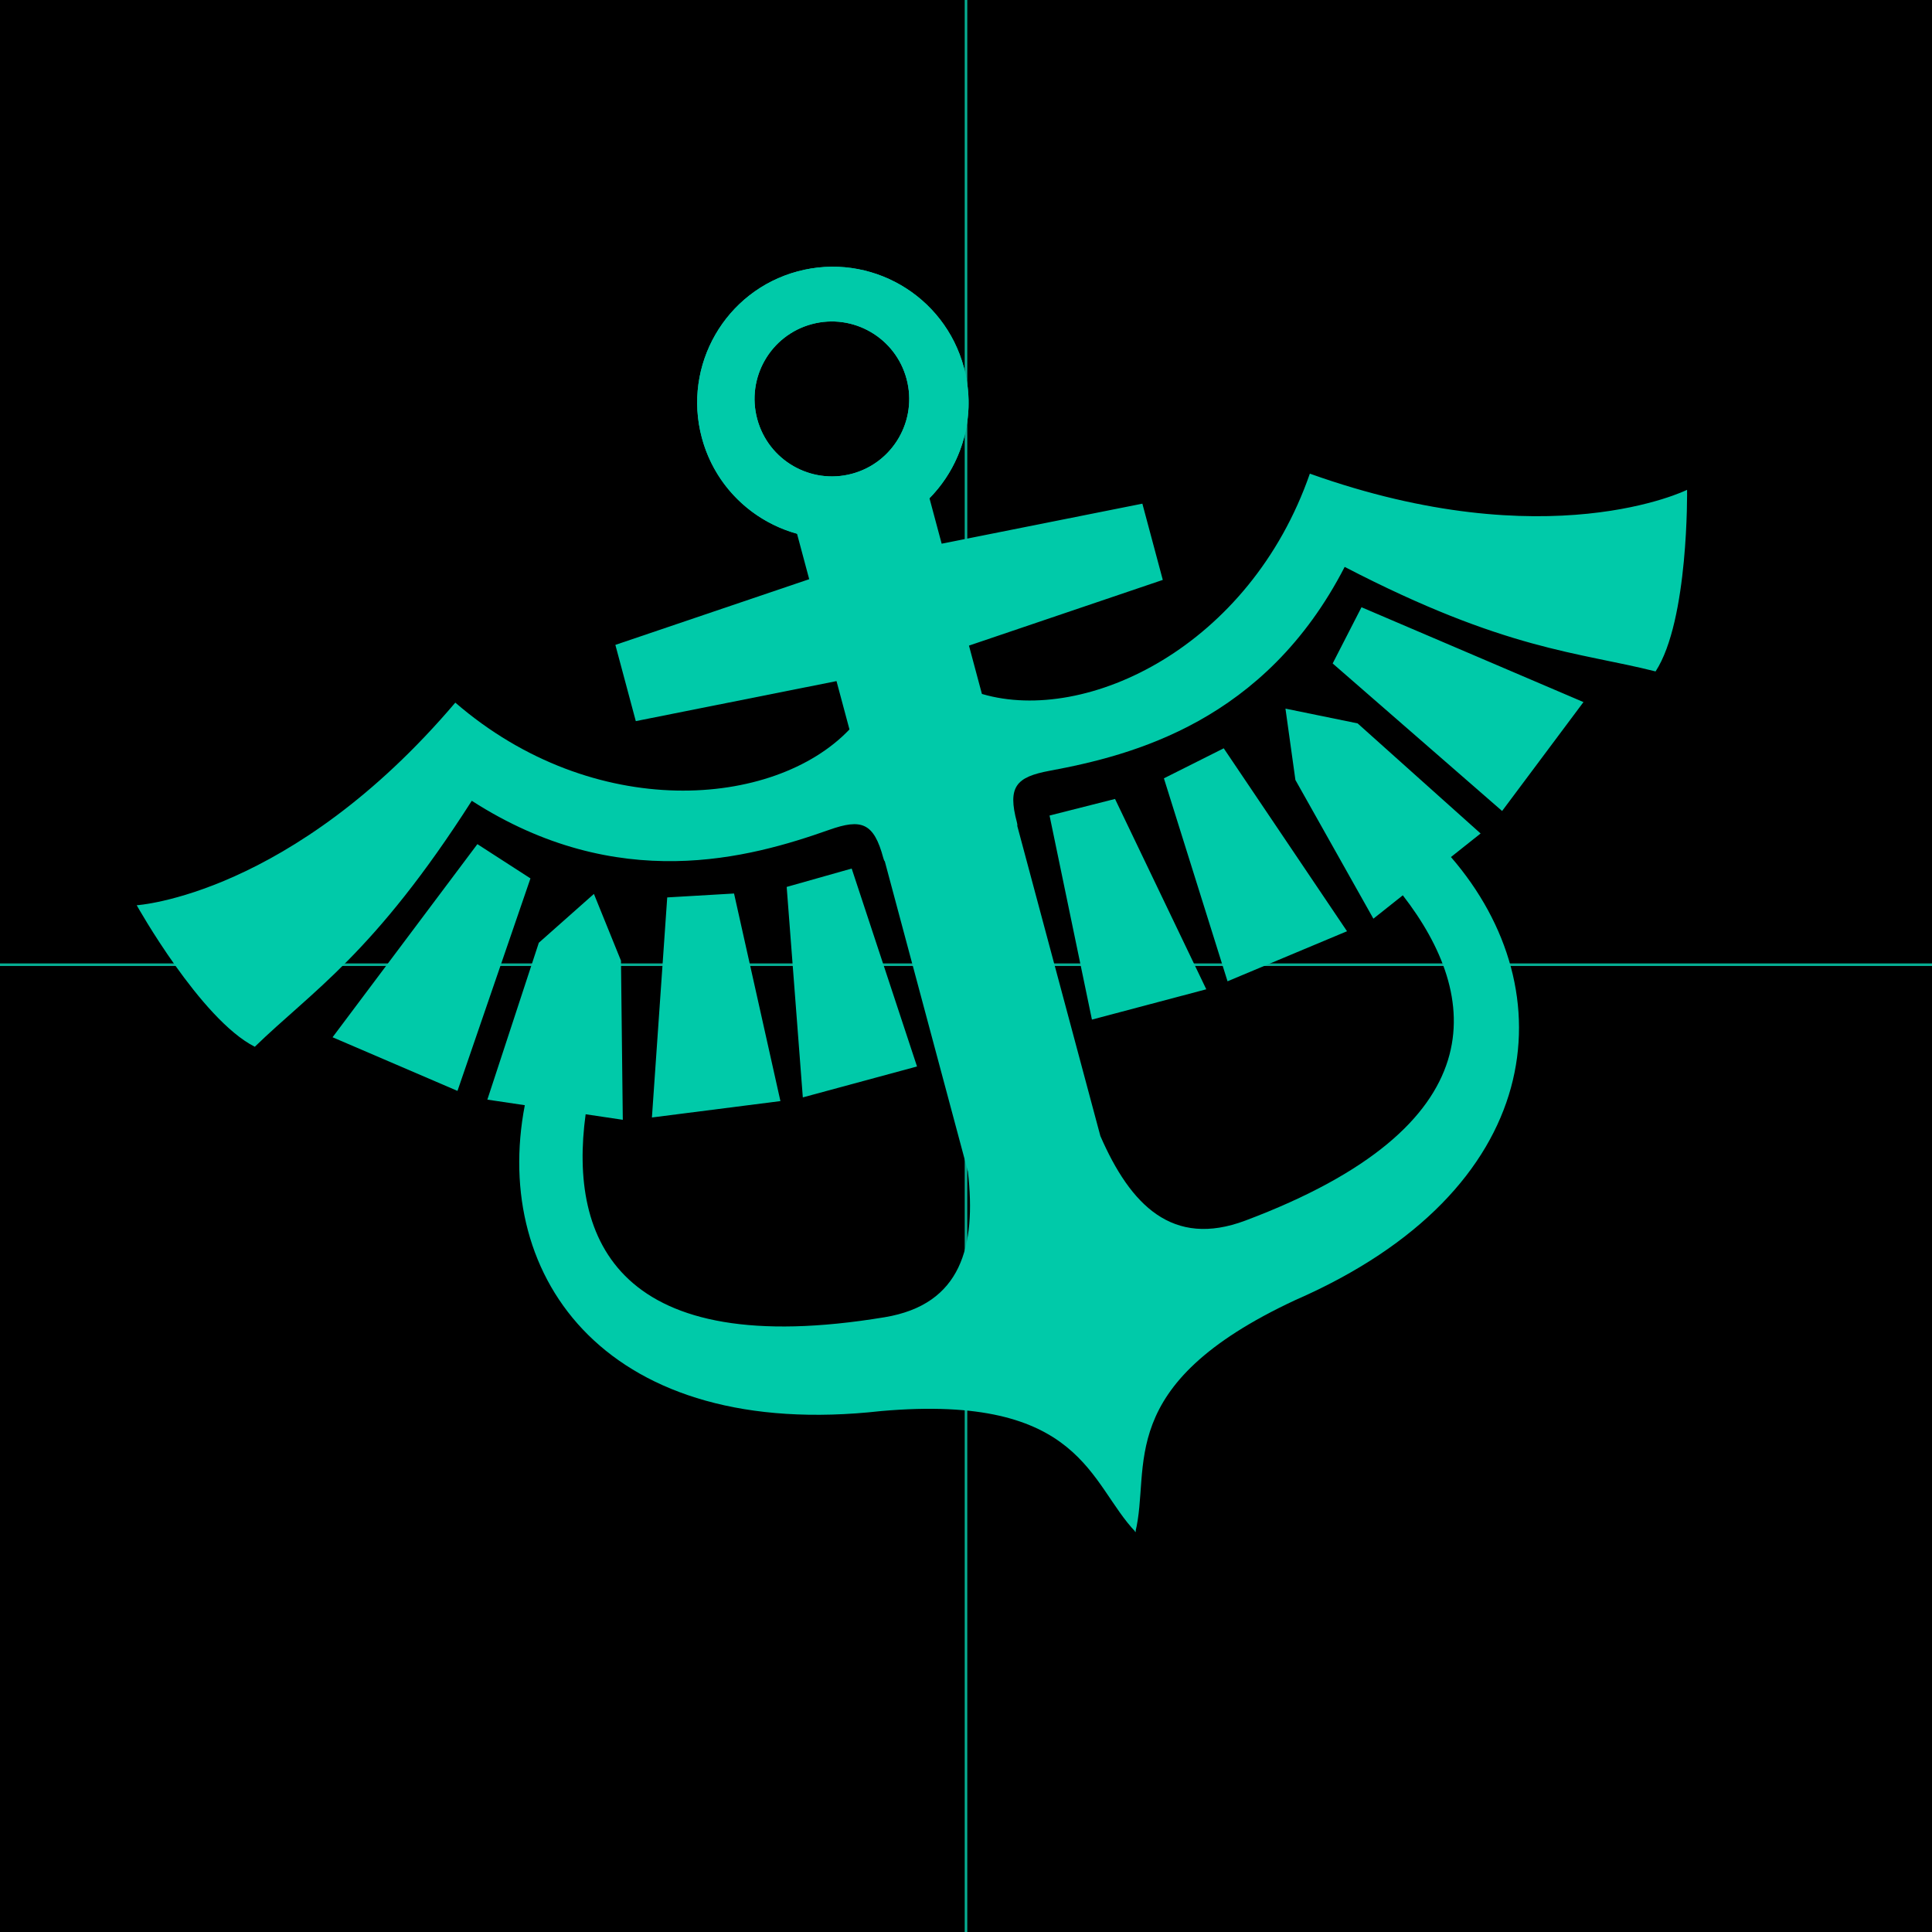
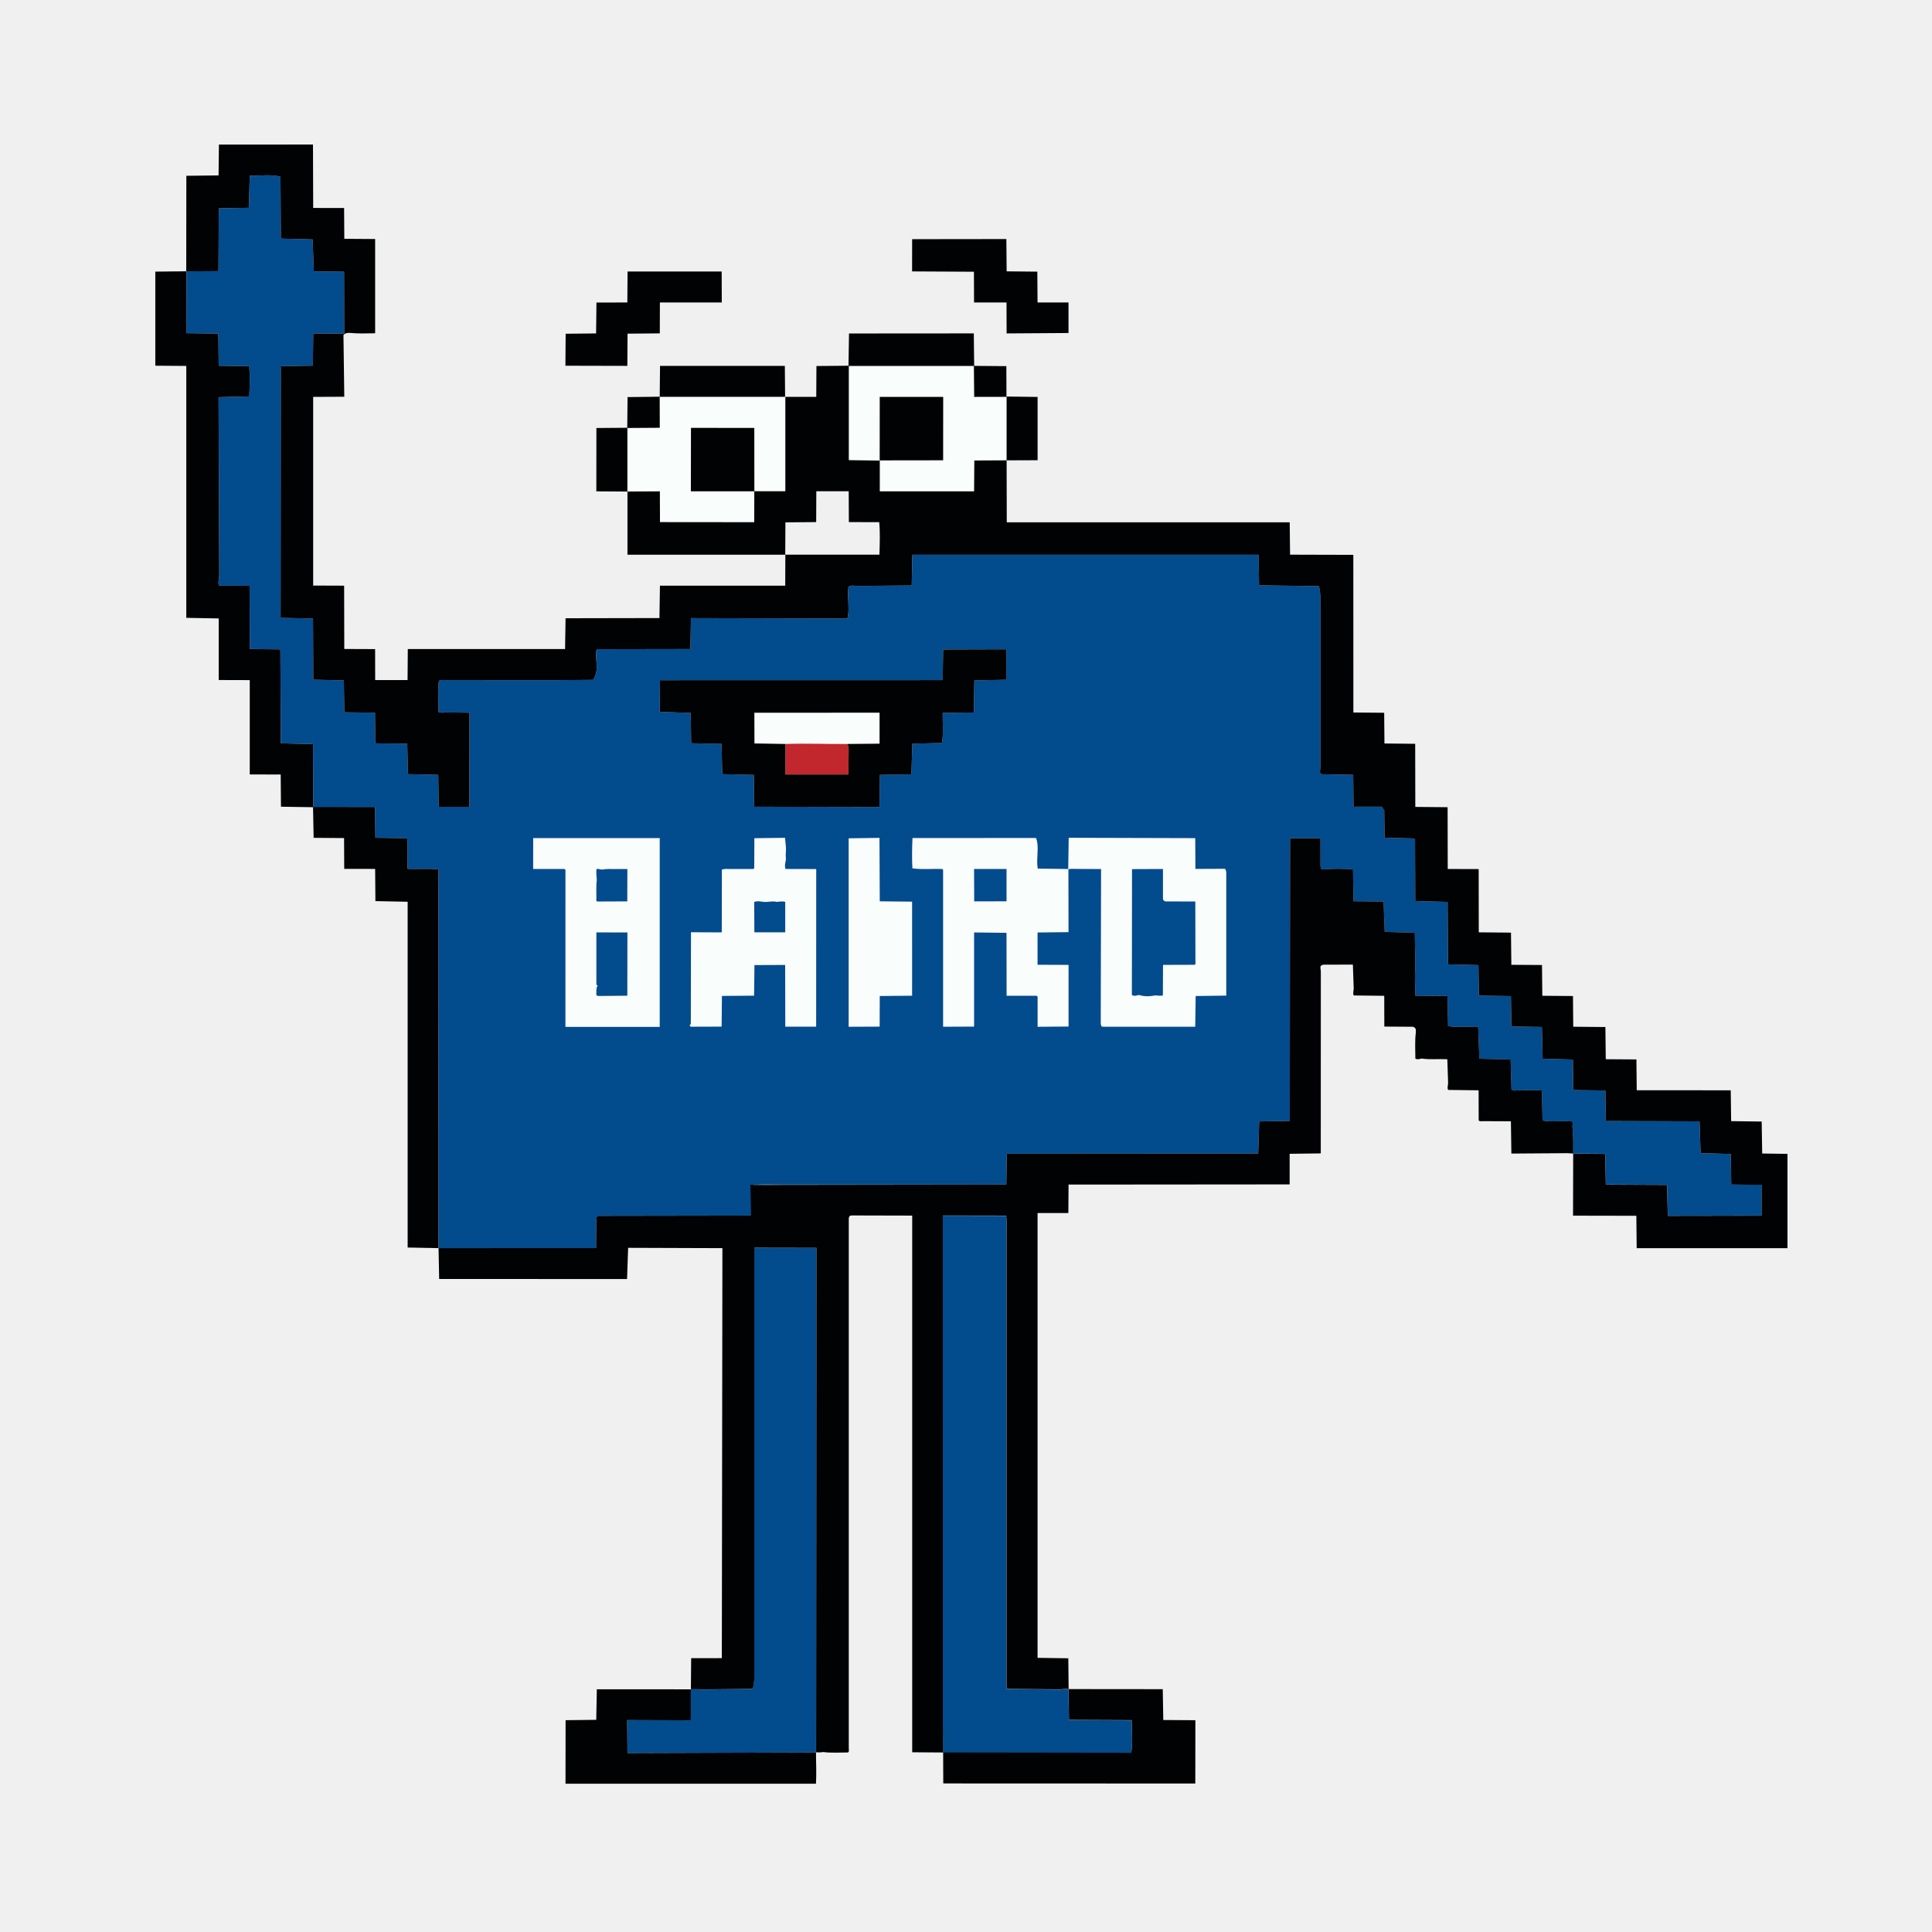
- <svg xmlns="http://www.w3.org/2000/svg" viewBox="0 0 1500 1500">
-   <rect width="1500" height="1500" />
-   <g stroke="#06AD92" stroke-linecap="square" stroke-linejoin="round" stroke-width="2">
-     <path d="M750 0L750 1500M0 749L1500 749" />
+ <svg xmlns="http://www.w3.org/2000/svg" width="512" height="512" viewBox="0 0 512 512" fill="none">
+   <g clip-path="url(#clip0_1476_28186)">
+     <path d="M266.74 121.997L258.186 122.028L258.123 130.206H233.127V121.997L249.922 121.981L249.937 105.179H233.127L233.103 122.06L224.917 121.95L224.909 96.986L258.077 96.978L258.155 105.179L266.74 105.164V121.997Z" fill="#F9FDFC" />
+     <path d="M166.268 130.268L166.26 113.419L174.853 113.364L174.829 105.163L208.099 105.171V130.19L199.881 130.198L199.873 113.419L183.094 113.396L183.063 130.206H199.881L199.865 138.399L174.876 138.376L174.853 130.221L166.268 130.268Z" fill="#F9FDFC" />
+     <path d="M274.566 222.08C275.506 224.553 274.543 227.331 275.005 230.187L283.089 230.297L283.214 222.025L316.757 222.119L316.796 230.273L324.623 230.242C324.873 230.5 324.975 230.884 324.975 231.447V263.861L316.867 263.963L316.749 272.11H292.199C291.667 272.11 291.721 271.03 291.706 270.858L291.792 230.312L285.531 230.289C284.803 230.289 284.099 230.203 283.144 230.344L283.175 247.036L274.966 247.13V255.676L283.183 255.707V272.055L274.973 272.118V264.284C274.973 263.94 274.715 263.901 274.574 263.901H266.764L266.74 247.193L258.155 247.099V272.047L249.937 272.086V230.696C249.945 230.281 249.687 230.273 249.554 230.273C247.042 230.179 244.545 230.485 241.798 230.109C241.657 227.918 241.704 224.052 241.829 222.072L274.574 222.056L274.566 222.08ZM266.74 238.842V230.289H258.139L258.178 238.866L266.74 238.842ZM301.786 263.697L302.255 263.814C303.288 264.073 304.423 264.112 305.456 263.924L305.863 263.854C306.536 263.728 307.256 264.026 308.164 263.83L308.203 255.723L316.687 255.699C316.906 255.277 316.789 254.815 316.789 254.549L316.757 238.936L308.962 238.913C308.462 238.913 308.141 238.42 308.188 238.115V230.32L299.994 230.352L299.955 263.752C300.635 264.112 301.293 263.846 301.786 263.721V263.697Z" fill="#F9FDFC" />
+     <path d="M149.442 230.298H141.279L141.295 222.112H174.838V272.15H149.841L149.849 231.096C149.896 230.611 149.825 230.298 149.45 230.298H149.442ZM158.168 233.264C157.949 234.234 158.074 236.981 158.051 238.115C158.051 238.327 157.926 238.906 158.411 238.906L166.245 238.875L166.276 230.313L161.189 230.298C160.759 230.298 160.328 230.36 159.553 230.446C159.139 230.493 158.708 230.149 158.082 230.345C158.004 231.331 158.082 232.168 158.184 233.264H158.168ZM158.442 261.178C157.965 261.663 158.074 262.524 158.051 263.134C158.051 263.307 157.988 263.549 158.066 263.706C158.176 263.917 158.458 263.948 158.802 263.948L166.253 263.878L166.276 247.123L158.059 247.107V260.771C158.059 261.037 158.301 261.233 158.442 261.186V261.178Z" fill="#F9FDFC" />
+     <path d="M208.043 222.033L208.262 224.326C208.372 225.437 208.145 226.361 208.262 227.347C208.364 228.231 207.785 229.194 208.153 230.289L216.308 230.313L216.292 272.095H208.106L208.075 255.731L199.943 255.77L199.842 263.878L191.319 263.94L191.241 272.079L183.047 272.102L182.687 271.727C183.047 271.649 183.078 271.257 183.078 270.944L183.125 247.044L191.28 247.083L191.311 230.438C192.109 230.195 192.681 230.282 193.244 230.282H199.497C199.638 230.282 199.888 230.242 199.888 229.898L199.92 222.119L208.051 222.018L208.043 222.033ZM205.829 239.015C204.983 238.788 204.138 238.96 202.933 239.031C201.994 239.086 201.031 238.608 199.865 239.031L199.896 247.076H208.075L208.067 238.992C207.269 238.819 206.689 238.929 205.821 239.023L205.829 239.015Z" fill="#F9FDFC" />
+     <path d="M233.071 222.033L233.149 238.851L241.719 238.937L241.711 263.878L233.149 263.956L233.118 272.063L224.9 272.102L224.916 222.151L233.071 222.033Z" fill="#F9FDFC" />
+     <path d="M224.533 197.162C219.18 197.209 213.804 196.974 208.145 197.162L199.936 197.021L199.912 188.882L233.095 188.867V197.084L224.533 197.162Z" fill="#F9FDFC" />
+     <path d="M224.535 197.163C224.746 197.515 224.902 197.992 224.902 198.587L224.84 205.239H208.131L208.147 197.163C213.813 196.975 219.181 197.218 224.535 197.163Z" fill="#C1272D" />
+     <path d="M458.795 313.907L458.685 305.799L450.679 305.604L450.397 297.168L425.557 297.089L425.44 288.997L416.948 288.88L416.831 280.788L408.817 280.585L408.613 272.164L400.529 272.039L400.411 263.978L391.92 263.861L391.803 255.769L383.734 255.566L383.632 239.014L375.055 238.795L374.992 222.212L366.923 222.009L366.829 214.661C366.501 214.535 366.368 214.191 366.383 213.855L366.062 213.776L358.69 213.792L358.612 205.348L350.418 205.184C349.416 205.16 349.948 203.892 349.948 203.219V158.886C349.948 157.548 349.76 156.413 349.573 155.326L333.67 155.122L333.529 147.023H241.79L241.626 155.161L227.265 155.271C226.662 155.271 225.246 154.966 224.855 155.568C224.495 158.041 225.269 162.025 224.557 163.911L183.11 163.817L182.985 172.002L158.136 172.049C157.456 174.788 159.099 177.144 157.197 180.18C147.853 180.321 128.1 180.219 118.16 180.235C117.675 180.235 116.399 180.063 116.29 180.603C115.985 183.397 116.251 186.01 116.235 188.71C117.041 188.992 117.612 188.796 118.184 188.804L124.429 188.867L124.398 213.815H116.274L116.149 205.348L108.104 205.16L107.939 197.1L99.471 196.99L99.385 188.859L91.254 188.773L91.129 180.321L83.036 180.133L82.958 163.903L74.373 163.746L74.428 97.399C74.349 97.313 74.318 97.055 74.49 97.047L82.919 96.899L83.021 88.376L91.23 88.423L91.191 72.013L83.177 71.927L82.849 63.444L74.764 63.24C74.294 63.232 74.435 62.489 74.435 62.223L74.341 46.829C71.54 46.117 68.973 46.649 66.194 46.571L65.96 55.062L57.993 55.195L57.907 71.856L49.431 71.903L49.384 88.29L57.875 88.408L57.969 96.922L66.069 97.047C66.265 99.778 66.187 102.353 66.069 105.045L57.93 105.249L58.11 152.25C58.11 153.158 57.734 154.081 58.016 155.208L65.834 155.224L66.147 155.279L66.202 171.995L74.31 172.088L74.428 196.99L82.958 197.193L83.044 213.831L99.401 213.855L99.487 222.017L107.931 222.126C108.104 223.926 107.947 225.538 108.018 227.143C108.057 228.113 107.939 229.099 108.049 230.265C110.898 230.328 113.535 230.156 116.18 230.375L116.204 330.764L157.972 330.748L158.035 323.274C158.183 323.157 157.972 322.21 158.528 322.202L199.044 322.14C200.374 322.14 199.866 315.065 199.607 314.016C201.603 313.86 203.653 313.93 205.759 313.93H262.06L266.686 313.899L266.826 305.745L333.435 305.698L333.701 297.191L341.801 297.042L341.879 222.134H349.948L349.94 228.7V229.483L350.034 230.265C350.316 230.195 350.629 230.398 350.911 230.383C353.368 230.203 355.873 230.187 358.557 230.39L358.682 238.842L366.657 238.913L366.962 246.965L374.929 247.184C374.953 251.043 375.211 254.752 374.976 258.414C374.961 258.673 374.961 258.939 374.976 259.197L375.015 260.011C375.031 260.246 375.015 260.488 375.015 260.731L375.086 263.885L383.601 263.955L383.757 271.953C386.41 272.329 388.876 272.023 391.724 272.133L392.037 280.585L400.325 280.765L400.552 288.598C400.568 289.248 401.945 288.982 402.431 288.911C402.532 288.896 402.705 288.911 402.822 288.911C404.677 288.958 406.578 288.794 408.621 288.99L408.778 296.964C411.446 297.394 413.888 296.964 416.541 297.199C417.058 297.246 416.76 297.989 416.706 298.263C416.666 298.467 416.737 298.74 416.753 298.952C416.948 301.19 416.933 303.459 416.925 305.705L425.4 305.76L425.573 313.915L441.804 313.985L442 322.171L466.864 322.132L466.903 313.977L458.81 313.876L458.795 313.907ZM174.908 180.259L249.82 180.243L249.953 172.104L266.686 172.057L266.662 180.133L258.21 180.321L258.092 188.796L249.82 188.922C249.781 191.551 250.063 194.149 249.64 196.88L241.783 197.092L241.532 205.215L233.189 205.34L233.08 213.862L199.858 213.784L199.779 205.356L191.39 205.152L191.225 197.139L183.165 196.967L183.039 188.929L174.83 188.632L174.9 180.251L174.908 180.259ZM141.294 222.103H174.837V272.141H149.841L149.848 231.087C149.895 230.602 149.825 230.289 149.449 230.289H141.287L141.302 222.103H141.294ZM182.679 271.734C183.039 271.656 183.071 271.264 183.071 270.951L183.118 247.051L191.272 247.091L191.304 230.445C192.102 230.203 192.673 230.289 193.237 230.289H199.49C199.631 230.289 199.881 230.249 199.881 229.905L199.913 222.126L208.044 222.025L208.263 224.318C208.373 225.429 208.146 226.352 208.263 227.338C208.365 228.223 207.786 229.185 208.154 230.281L216.308 230.304L216.293 272.086H208.107L208.075 255.722L199.944 255.761L199.842 263.869L191.319 263.932L191.241 272.07L183.047 272.094L182.687 271.718L182.679 271.734ZM241.712 263.877L233.15 263.955L233.119 272.07L224.902 272.109V222.158L233.072 222.04L233.15 238.858L241.72 238.944V263.885L241.712 263.877ZM266.756 263.908L266.732 247.208L258.147 247.114V272.062L249.93 272.102V230.711C249.937 230.296 249.679 230.289 249.546 230.289C247.034 230.195 244.537 230.5 241.79 230.124C241.65 227.933 241.697 224.067 241.822 222.087L274.566 222.072C275.506 224.545 274.543 227.323 275.005 230.179L283.089 230.289L283.214 222.017L316.757 222.111L316.797 230.265L324.623 230.234C324.873 230.492 324.975 230.876 324.975 231.439V263.853L316.867 263.955L316.75 272.102H292.199C291.667 272.102 291.721 271.022 291.706 270.85L291.792 230.304L285.531 230.281C284.803 230.281 284.099 230.195 283.144 230.336L283.175 247.028L274.966 247.122V255.668L283.183 255.699V272.047L274.973 272.109V264.276C274.973 263.932 274.715 263.892 274.574 263.892H266.764L266.756 263.908ZM299.908 455.913C299.962 458.926 300.197 461.696 299.79 464.553L249.937 464.482C249.937 462.401 249.844 460.593 249.844 458.128L249.828 322.171L266.639 322.202C266.811 324.057 266.732 325.661 266.732 327.258V447.633L280.843 447.743C281.54 447.743 282.26 447.532 283.16 447.704L283.261 455.843L299.892 455.913H299.908ZM199.889 330.709L216.34 330.74L216.261 464.427L166.307 464.592L166.229 455.843L183.055 455.897C183.063 455.78 183.078 455.655 183.078 455.537V447.688L187.031 447.727L199.466 447.61C199.709 446.639 199.881 445.779 199.881 444.409V330.701L199.889 330.709ZM258.139 230.296H266.74V238.85L258.178 238.873L258.139 230.296ZM299.962 263.728L300.002 230.328L308.196 230.296V238.091C308.156 238.396 308.469 238.889 308.97 238.889L316.765 238.913L316.797 254.525C316.797 254.791 316.914 255.253 316.695 255.675L308.211 255.699L308.172 263.806C307.256 264.002 306.536 263.712 305.871 263.83L305.464 263.9C304.431 264.088 303.296 264.057 302.263 263.791L301.794 263.673C301.309 263.798 300.643 264.065 299.962 263.705V263.728ZM158.066 263.705C157.988 263.556 158.042 263.305 158.05 263.133C158.074 262.523 157.964 261.662 158.442 261.177C158.301 261.224 158.05 261.036 158.05 260.762V247.098L166.268 247.114L166.244 263.869L158.794 263.939C158.442 263.939 158.168 263.916 158.058 263.697L158.066 263.705ZM158.05 238.114C158.074 236.98 157.949 234.233 158.168 233.262C158.066 232.167 157.988 231.329 158.066 230.343C158.692 230.148 159.122 230.492 159.537 230.445C160.312 230.359 160.743 230.296 161.173 230.296L166.26 230.312L166.229 238.873L158.395 238.905C157.917 238.905 158.035 238.326 158.035 238.114H158.05ZM199.913 247.075L199.881 239.03C201.04 238.607 202.01 239.085 202.949 239.03C204.154 238.96 205 238.787 205.845 239.014C206.713 238.92 207.293 238.811 208.091 238.983V247.067H199.92L199.913 247.075Z" fill="#024B8D" />
+     <path d="M166.261 113.419V130.268L158.035 130.213L158.051 113.427L166.229 113.364L166.308 105.234L174.83 105.132L174.916 96.969H207.99L208.06 105.163H174.823L174.846 113.364L166.253 113.419H166.261ZM475.52 305.816L466.997 305.69L466.864 297.223L458.772 297.113L458.662 288.943L433.752 288.928L433.666 280.757L425.542 280.703L425.448 272.173L416.925 272.094L416.855 263.956L408.731 263.893L408.645 255.738L400.522 255.684L400.428 247.154L391.89 247.075L391.866 230.313L383.664 230.289L383.633 213.918L375.071 213.839L375.04 197.116L366.893 197.03L366.822 188.891L358.66 188.82L358.644 147.039L341.88 146.992L341.786 138.415H266.804L266.765 121.996L258.21 122.035L258.148 130.213H233.151V122.004L249.938 121.981L249.954 105.179H233.143L233.128 122.059L224.941 121.949V96.985L258.093 96.977L258.171 105.179L266.765 105.163V121.996L274.974 121.965V105.194L266.725 105.085L266.694 97.032L258.164 96.962L258.07 88.353L224.996 88.377L224.863 96.923L216.364 97.001L216.317 105.171H208.123V130.182H199.913L199.898 113.411L183.118 113.388L183.087 130.198H199.898L199.882 138.391L174.901 138.368L174.869 130.213L166.284 130.26V147.007H208.092L208.146 138.43L216.293 138.36L216.333 130.182H224.918L224.957 138.36L233.002 138.383C233.261 141.185 233.151 143.971 233.057 146.992H208.123L208.092 155.209H174.893L174.76 163.794L149.88 163.841L149.747 172.011H108.073L108.01 180.22H99.425L99.409 172.019L91.239 171.987L91.2 155.209L82.99 155.178V105.179L91.239 105.14L91.02 88.792C91.435 88.306 92.1 88.165 92.718 88.228C94.87 88.439 97.03 88.353 99.417 88.322V63.342L91.247 63.287L91.192 55.125L82.998 55.109L82.943 38.3L58.017 38.316L57.923 46.486L49.385 46.587L49.353 71.896L41.159 71.982V96.915L49.369 96.977V163.731L57.962 163.895V180.212L66.187 180.236V205.231L74.389 205.255L74.46 213.785L82.959 213.918L83.115 222.033L91.184 222.096L91.223 230.258L99.417 230.273L99.488 238.804L108.034 238.976V330.608L116.22 330.764L116.384 338.942L166.175 338.958L166.464 330.686L191.445 330.772L191.304 432.781L191.289 439.433C190.913 439.386 190.514 439.433 190.131 439.433H183.877C183.737 439.433 183.212 439.346 183.165 439.526L183.095 447.657L187.055 447.697L199.491 447.579C199.733 446.609 199.905 445.748 199.905 444.378V330.67L216.356 330.701L216.278 464.389C216.81 464.389 217.342 464.444 217.867 464.342C217.968 464.318 218.093 464.303 218.195 464.311C220.238 464.577 222.288 464.428 224.613 464.428C225.114 464.428 224.934 463.575 224.934 463.27V462.096V327.211V322.907C224.957 322.586 225.067 322.109 225.716 322.109L241.744 322.148V464.373L249.962 464.428C249.962 462.346 249.868 460.539 249.868 458.073L249.852 322.117L266.663 322.148C266.835 324.003 266.757 325.607 266.757 327.203V447.579L280.867 447.689C281.564 447.689 282.284 447.477 283.184 447.65L283.286 455.788L299.916 455.859C299.971 458.872 300.206 461.642 299.799 464.498L249.946 464.428L249.977 472.629L316.766 472.653L316.789 455.874L308.282 455.82L308.142 447.65L283.199 447.626L283.113 439.464L274.966 439.346V321.467H283.129L283.176 313.923H285.579L341.771 313.876V305.769L350.019 305.659L350.035 257.617C350.035 257.225 349.972 256.834 349.918 256.443L349.972 256.044C350.137 255.856 350.411 255.652 350.818 255.652L358.526 255.629L358.746 261.991C358.761 262.523 358.448 263.11 358.746 263.807L366.838 263.901L366.861 272.055L374.312 272.102C374.821 272.102 375.118 272.517 375.212 272.814C375.188 273.08 375.251 273.354 375.212 273.613C374.922 275.851 375.079 278.151 375.087 280.562C375.869 280.922 376.401 280.476 376.91 280.546C379.031 280.844 381.199 280.593 383.555 280.71L383.766 287.018C383.782 287.542 383.445 288.137 383.766 288.841L391.85 288.943L391.866 296.339C391.866 296.628 391.788 297.004 392.101 297.09C392.453 297.192 392.758 297.121 393.04 297.121L400.404 297.152L400.53 305.706L415.384 305.604C415.892 305.604 416.425 305.698 416.933 305.698C416.933 303.444 416.957 301.175 416.761 298.944C416.745 298.733 416.675 298.467 416.714 298.256C416.761 297.982 417.058 297.238 416.55 297.192C413.897 296.957 411.447 297.387 408.786 296.957L408.63 288.982C406.579 288.787 404.685 288.951 402.83 288.904C402.713 288.904 402.541 288.888 402.439 288.904C401.954 288.967 400.584 289.241 400.561 288.591L400.334 280.757L392.046 280.577L391.733 272.126C388.884 272.008 386.411 272.321 383.766 271.946L383.609 263.948L375.095 263.877L375.024 260.723C375.024 260.489 375.04 260.246 375.024 260.004L374.985 259.19C374.969 258.931 374.969 258.665 374.985 258.407C375.22 254.745 374.969 251.035 374.938 247.177L366.971 246.958L366.666 238.905L358.691 238.835L358.566 230.383C355.881 230.18 353.377 230.195 350.919 230.375C350.638 230.399 350.325 230.195 350.043 230.258L349.949 229.475V228.693V222.135H341.88L341.802 297.043L333.702 297.192L333.436 305.698L266.827 305.745L266.686 313.9L262.061 313.931L198.88 314.017L199.037 322.14L158.521 322.203C157.965 322.203 158.168 323.157 158.028 323.275L157.965 330.748L116.197 330.764L116.173 230.375C113.528 230.148 110.883 230.328 108.042 230.266C107.924 229.1 108.042 228.106 108.01 227.143C107.948 225.539 108.097 223.927 107.924 222.127L99.48 222.017L99.394 213.855L83.037 213.832L82.951 197.194L74.42 196.991L74.303 172.089L66.195 171.995L66.14 155.279L65.827 155.224L58.009 155.209C57.727 154.082 58.103 153.151 58.103 152.251L57.923 105.249L66.062 105.046C66.18 102.361 66.258 99.779 66.062 97.048L57.962 96.923L57.868 88.408L49.377 88.291L49.424 71.904L57.899 71.857L57.986 55.196L65.953 55.063L66.187 46.572C68.966 46.65 71.54 46.118 74.334 46.83L74.428 62.223C74.428 62.489 74.287 63.225 74.757 63.24L82.841 63.444L83.17 71.927L91.184 72.013L91.223 88.424L83.014 88.377L82.912 96.899L74.483 97.048C74.311 97.048 74.342 97.314 74.42 97.4L74.366 163.747L82.951 163.903L83.029 180.134L91.121 180.322L91.247 188.773L99.378 188.86L99.464 196.991L107.932 197.1L108.097 205.161L116.142 205.348L116.267 213.808H124.391L124.422 188.867L118.177 188.805C117.605 188.805 117.034 188.993 116.228 188.711C116.244 186.011 115.977 183.397 116.283 180.603C116.392 180.063 117.668 180.243 118.153 180.236C128.092 180.22 147.846 180.322 157.19 180.181C159.092 177.137 157.448 174.789 158.129 172.05L182.977 172.003L183.103 163.817L224.55 163.911C225.262 162.025 224.48 158.034 224.847 155.569C225.231 154.966 226.647 155.271 227.258 155.271L241.619 155.162L241.783 147.023H333.522L333.663 155.123L349.566 155.326C349.753 156.414 349.941 157.541 349.941 158.887V203.22C349.941 203.893 349.417 205.168 350.419 205.184L358.613 205.348L358.691 213.792L366.063 213.777L366.384 213.855C366.368 214.192 366.501 214.536 366.83 214.661L366.924 222.009L374.993 222.213L375.055 238.796L383.633 239.015L383.735 255.566L391.803 255.77L391.921 263.862L400.412 263.979L400.53 272.04L408.614 272.165L408.818 280.585L416.832 280.789L416.949 288.881L425.44 288.998L425.558 297.09L450.398 297.168L450.68 305.604L458.686 305.8L458.795 313.907L466.888 314.009L466.849 322.164L441.985 322.203L441.789 314.017L425.558 313.946L425.386 305.792L416.91 305.737L416.871 322.164L433.65 322.195L433.736 330.78H475.52L475.504 305.823L475.52 305.816ZM166.229 455.843L183.056 455.898C183.063 455.781 183.079 455.655 183.079 455.538V447.689L158.168 447.673L158.012 455.773L149.888 455.867L149.865 472.7H216.239C216.411 469.773 216.239 467.089 216.247 464.42L166.292 464.585L166.214 455.835L166.229 455.843ZM258.148 80.152H266.733L266.765 88.361L283.168 88.252V80.152H274.959L274.904 71.99L266.772 71.911L266.694 63.35L241.729 63.381L241.713 71.927L258.101 72.013L258.132 80.152H258.148ZM166.3 88.424L174.854 88.346L174.877 80.16H191.281L191.25 71.958H166.308L166.253 80.16L158.067 80.175L157.973 88.361L149.904 88.447L149.841 96.923L166.253 96.962L166.308 88.432L166.3 88.424ZM249.954 172.112L266.686 172.065L266.663 180.142L258.21 180.329L258.093 188.805L249.821 188.93C249.782 191.559 250.063 194.158 249.641 196.889L241.783 197.1L241.533 205.223L233.19 205.348L233.081 213.871L199.858 213.792L199.78 205.364L191.391 205.161L191.226 197.147L183.165 196.975L183.04 188.938L174.83 188.64L174.901 180.259L249.813 180.243L249.946 172.105L249.954 172.112ZM233.096 188.867L199.913 188.883L199.937 197.022L208.146 197.163L208.131 205.247H224.84L224.902 198.587C224.902 197.992 224.754 197.515 224.534 197.163L233.096 197.084V188.867Z" fill="#010203" />
  </g>
-   <g fill="#00CAA9" transform="rotate(-15 1420.3 125.408)">
-     <path d="M105.344,163.167 C138.496,163.167 165.372,136.238 165.372,103.02 C165.372,69.802 138.496,42.874 105.344,42.874 C72.192,42.874 45.317,69.802 45.317,103.02 C45.317,136.238 72.192,163.167 105.344,163.167 Z M477.549,570.971 C537.699,694.868 482.349,840.137 271.822,871.939 C117.034,899.175 130.356,968.516 105.154,1013.909 C105.143,1013.41 105.133,1012.908 105.122,1012.405 L105.107,1012.473 L99.95,756.903 L99.95,211.417 C44.284,208.604 0.013,162.488 0.013,106.013 C0.013,47.725 47.171,0.473 105.344,0.473 C163.517,0.473 210.675,47.725 210.675,106.013 C210.675,144.843 189.747,178.775 158.576,197.103 L158.576,233.634 L317.139,243.951 L317.139,305.232 L158.576,315.549 L158.576,354.398 C158.67,354.455 158.765,354.513 158.859,354.571 C230.959,398.362 368.917,372.769 448.777,255.091 C610.497,366.911 728.421,343.028 728.421,343.028 C728.421,343.028 703.538,441.278 668.308,472.887 C614.334,442.749 560.32,427.231 456.152,332.02 C365.382,431.934 259.199,430.72 193.921,425.629 C167.479,423.566 159.021,429.106 159.021,457.723 C159.021,459.069 158.866,459.965 158.576,460.456 L158.576,709.728 C167.263,767.581 190.135,808.17 250.289,802.288 C458.191,781.959 472.154,681.483 433.756,589.987 L406.998,601.605 L376.39,481.915 L383.266,426.403 L434.412,451.974 L504.522,559.259 L477.549,570.971 L477.549,570.971 Z M427.742,402.017 L460.658,365.653 L608.07,481.384 L525.169,546.714 L427.742,402.017 Z M184.857,459.18 L237.305,459.9 L267.489,620.98 L175.638,620.736 L184.857,459.18 Z M278.099,454.255 L328.999,443.759 L384.695,605.725 L285.032,619.249 L278.099,454.255 Z" transform="translate(519.214)" />
-     <path d="M105.344,163.167 C138.496,163.167 165.372,136.238 165.372,103.02 C165.372,69.802 138.496,42.874 105.344,42.874 C72.192,42.874 45.317,69.802 45.317,103.02 C45.317,136.238 72.192,163.167 105.344,163.167 Z M477.549,570.971 C537.699,694.868 482.349,840.137 271.822,871.939 C117.034,899.175 130.356,968.516 105.154,1013.909 C105.143,1013.41 105.133,1012.908 105.122,1012.405 L105.107,1012.473 L99.95,756.903 L99.95,211.417 C44.284,208.604 0.013,162.488 0.013,106.013 C0.013,47.725 47.171,0.473 105.344,0.473 C163.517,0.473 210.675,47.725 210.675,106.013 C210.675,144.843 189.747,178.775 158.576,197.103 L158.576,233.634 L317.139,243.951 L317.139,305.232 L158.576,315.549 L158.576,354.398 C158.67,354.455 158.765,354.513 158.859,354.571 C230.959,398.362 368.917,372.769 448.777,255.091 C610.497,366.911 728.421,343.028 728.421,343.028 C728.421,343.028 703.538,441.278 668.308,472.887 C614.334,442.749 560.32,427.231 456.152,332.02 C365.382,431.934 259.199,430.72 193.921,425.629 C167.479,423.566 159.021,429.106 159.021,457.723 C159.021,459.069 158.866,459.965 158.576,460.456 L158.576,709.728 C167.263,767.581 190.135,808.17 250.289,802.288 C458.191,781.959 472.154,681.483 433.756,589.987 L406.998,601.605 L376.39,481.915 L383.266,426.403 L434.412,451.974 L504.522,559.259 L477.549,570.971 L477.549,570.971 Z M427.742,402.017 L460.658,365.653 L608.07,481.384 L525.169,546.714 L427.742,402.017 Z M184.857,459.18 L237.305,459.9 L267.489,620.98 L175.638,620.736 L184.857,459.18 Z M278.099,454.255 L328.999,443.759 L384.695,605.725 L285.032,619.249 L278.099,454.255 Z" transform="matrix(-1 0 0 1 729.897 0)" />
-   </g>
+   <defs>
+     <clipPath id="clip0_1476_28186">
+       <rect width="434.4" height="434.4" fill="white" transform="translate(39.2998 38.2998)" />
+     </clipPath>
+   </defs>
</svg>
